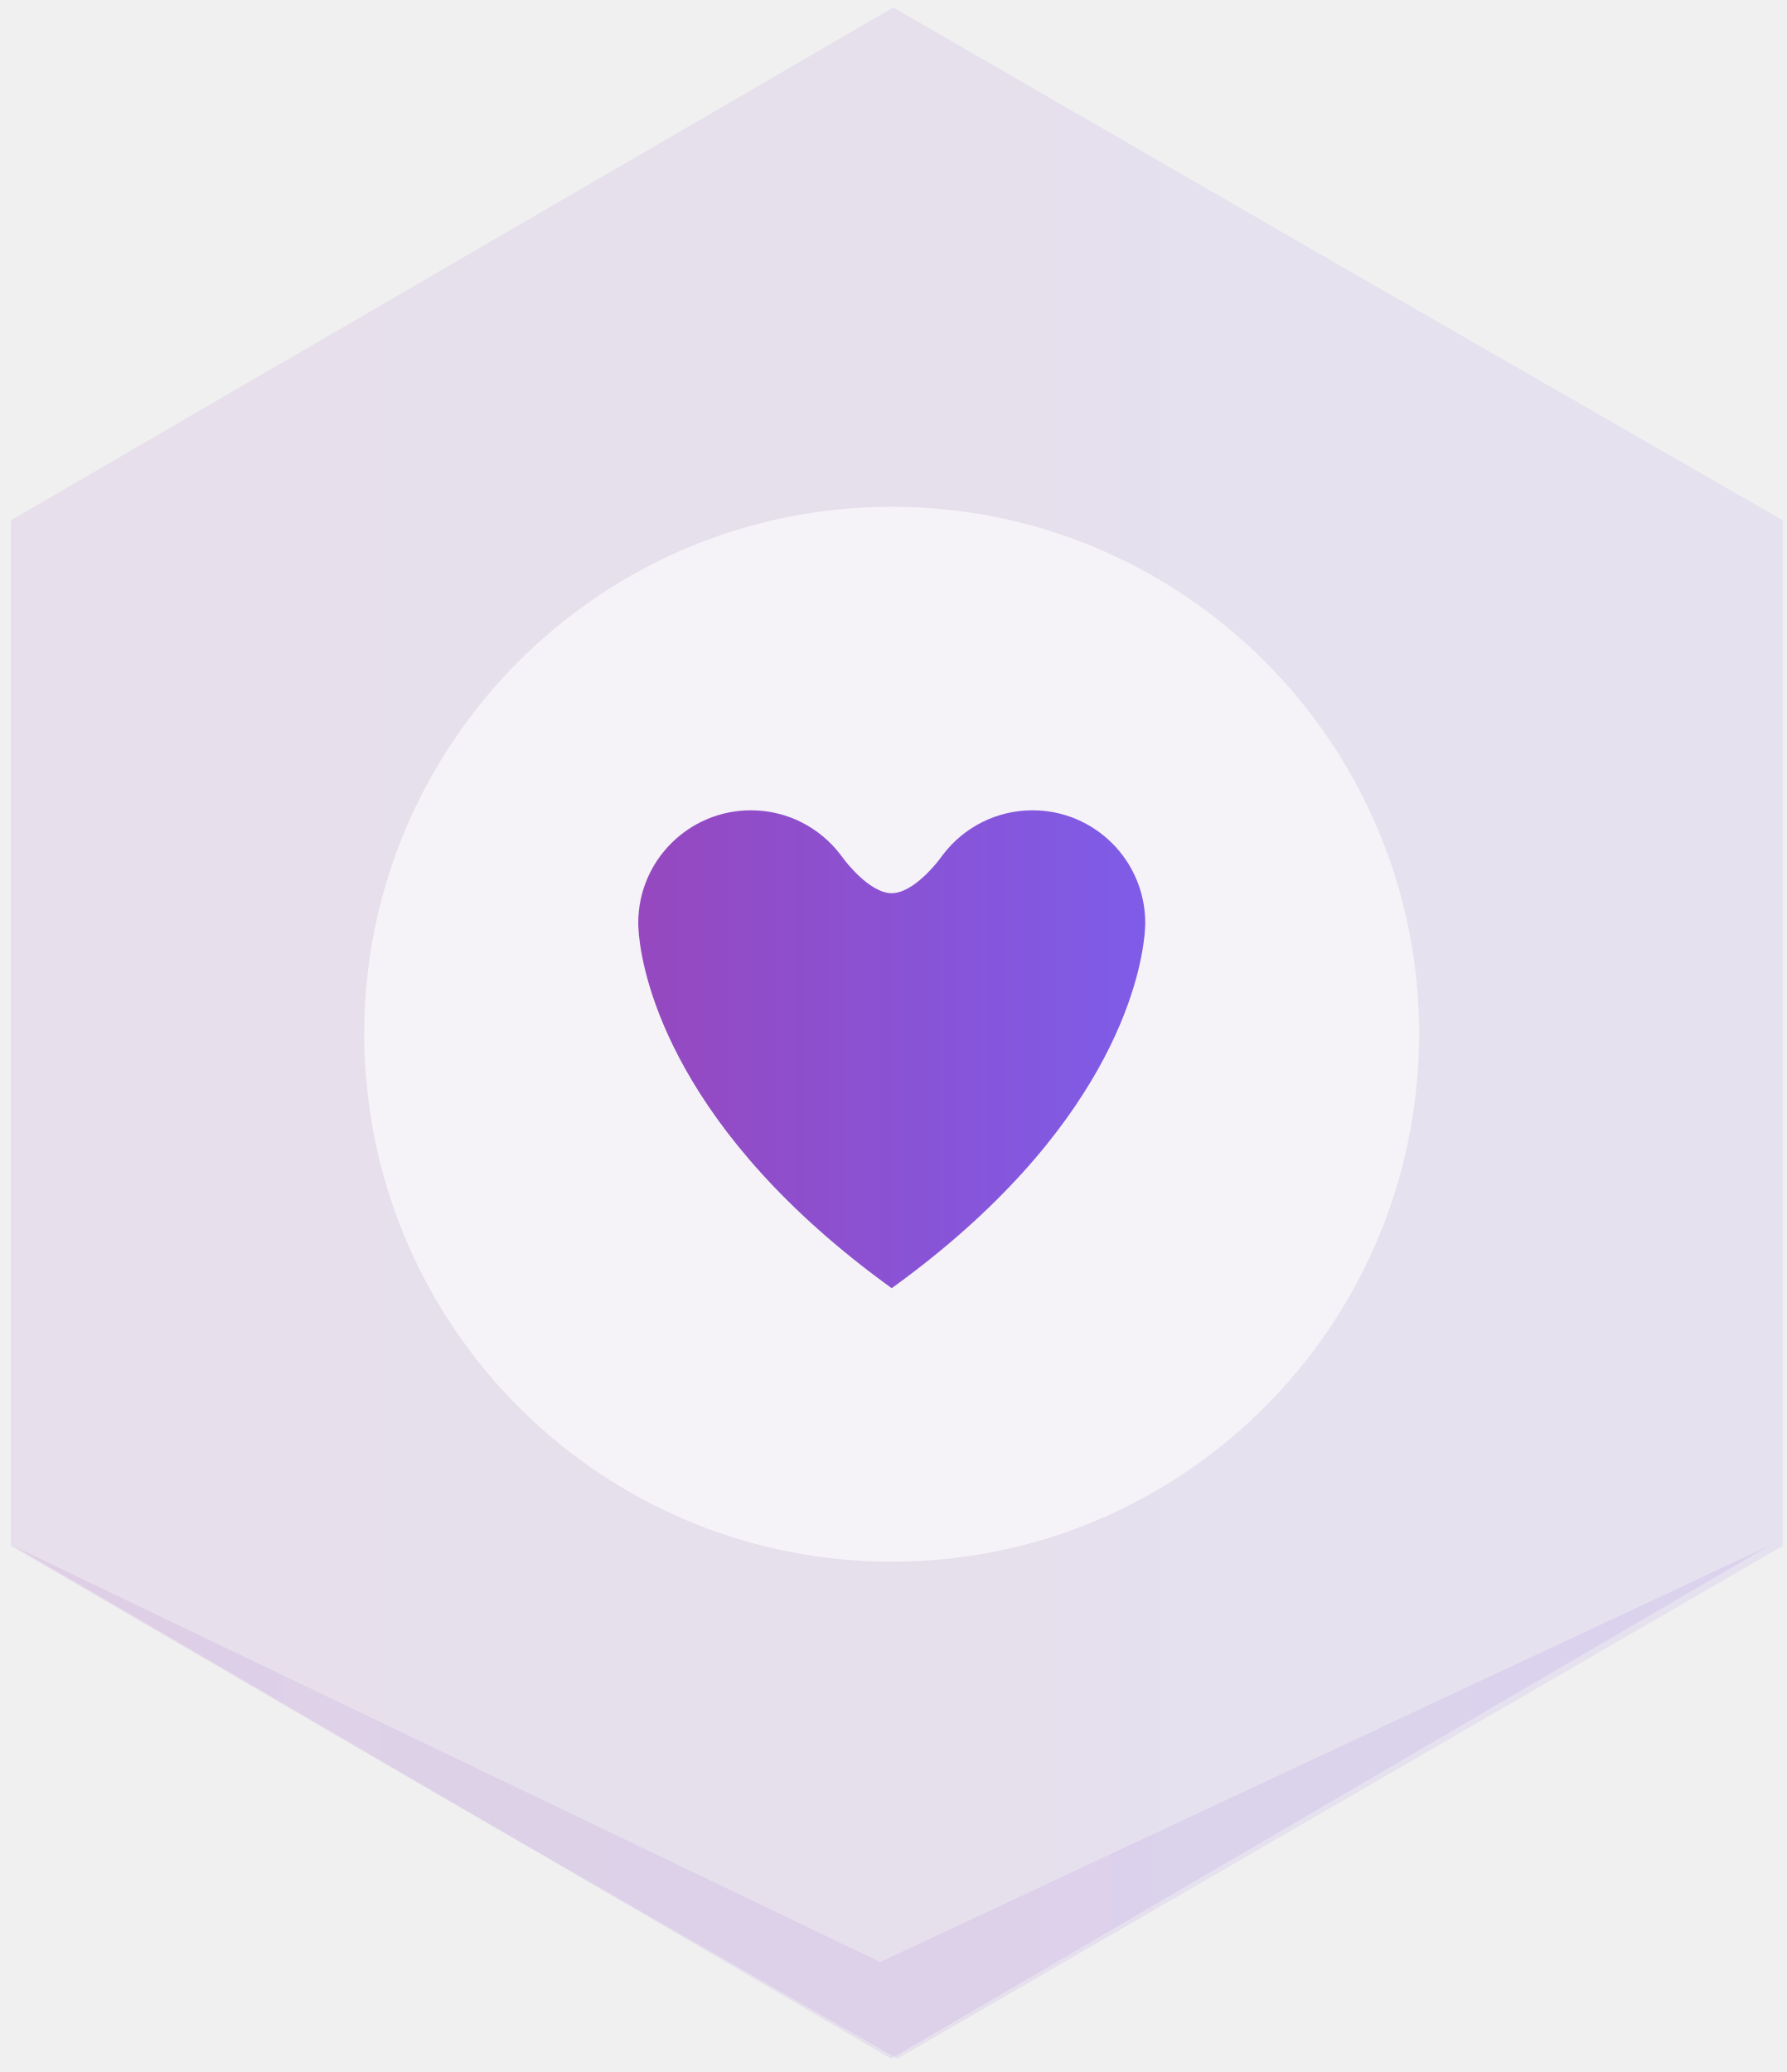
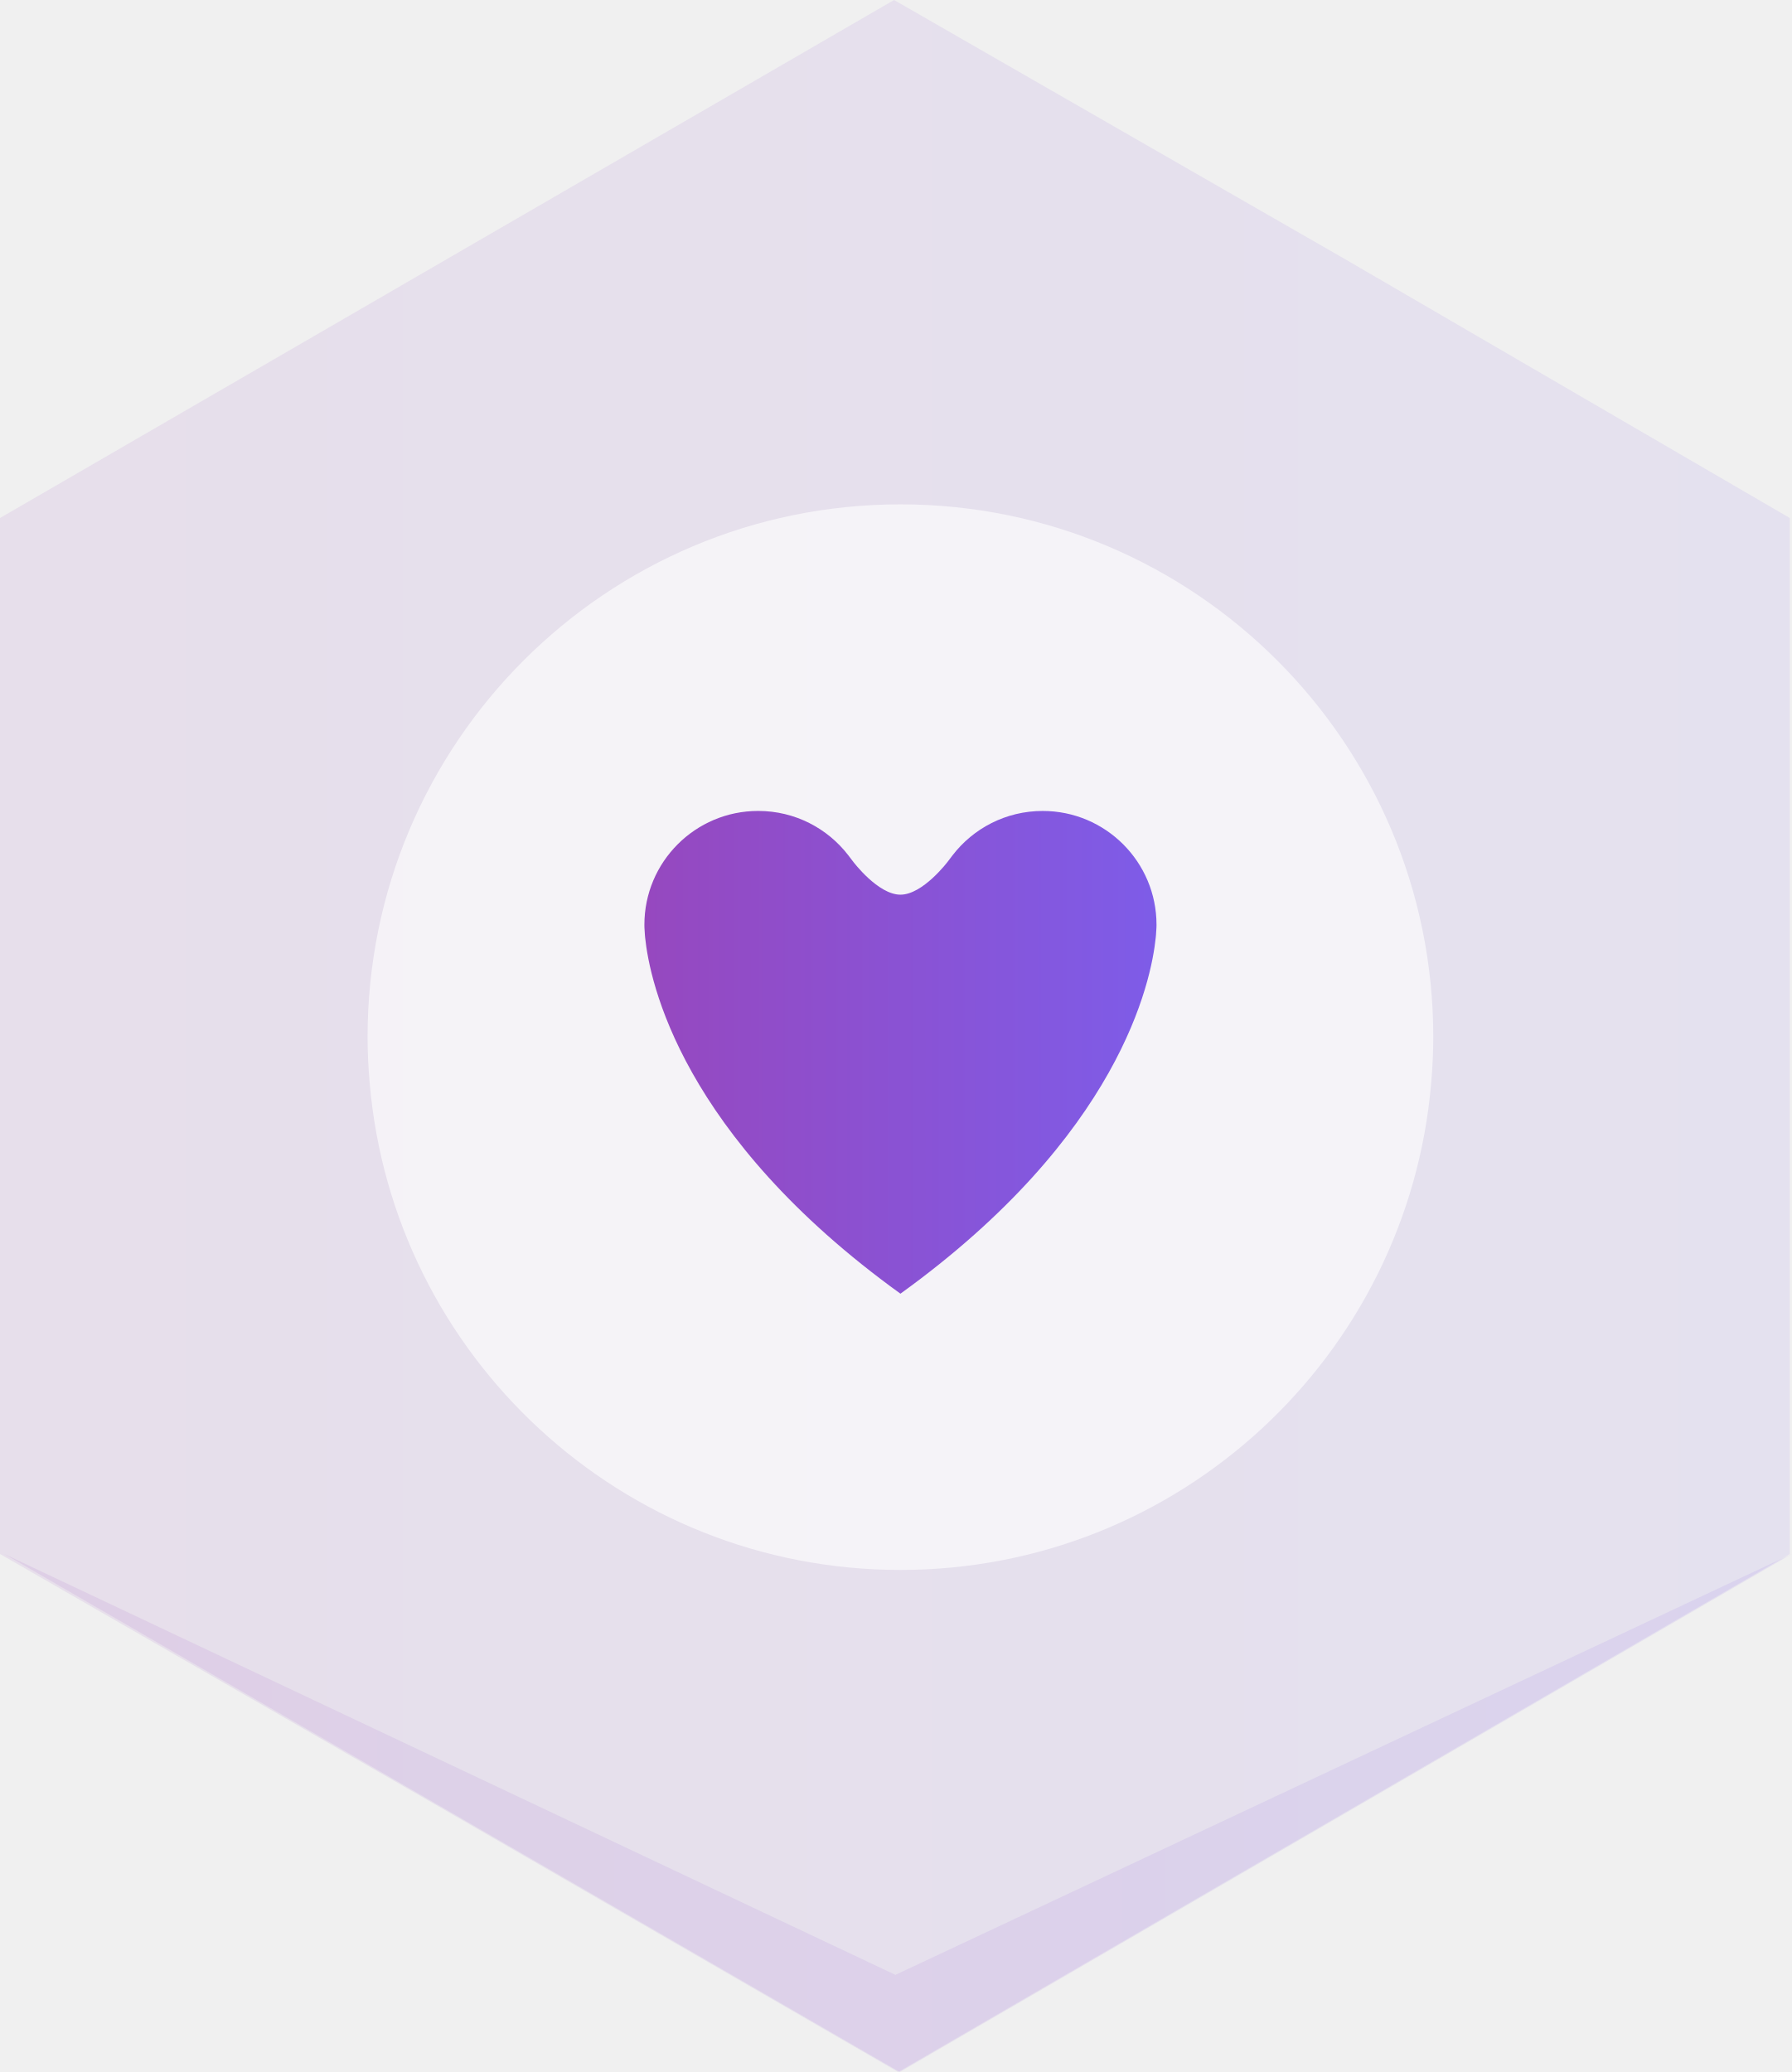
- <svg xmlns="http://www.w3.org/2000/svg" width="119" height="138" viewBox="0 0 119 138">
-   <defs>
-     <linearGradient id="a" x1="0%" y1="50%" y2="50%">
-       <stop stop-color="#9648BF" offset="0%" />
-       <stop stop-color="#7E5CE8" offset="100%" />
+ <svg xmlns="http://www.w3.org/2000/svg" version="1.1" id="Layer_1" x="0px" y="0px" viewBox="0 0 118.098 136.612" enable-background="new 0 0 118.098 136.612" xml:space="preserve">
+   <g>
+     <linearGradient id="XMLID_15_" gradientUnits="userSpaceOnUse" x1="0" y1="68.306" x2="118" y2="68.306">
+       <stop offset="0" style="stop-color:#9648BF" />
+       <stop offset="1" style="stop-color:#7E5CE8" />
    </linearGradient>
-     <linearGradient id="b" x1="0%" y1="49.999%" y2="49.999%">
-       <stop stop-color="#9648BF" offset="0%" />
-       <stop stop-color="#7E5CE8" offset="100%" />
+     <polygon id="XMLID_1_" opacity="0.1" fill="url(#XMLID_15_)" points="88.658,17.076 58.945,0 0,34.154 0,102.459 29.145,119.235   59.215,136.612 118,102.459 118,34.154  " />
+     <linearGradient id="XMLID_16_" gradientUnits="userSpaceOnUse" x1="0.287" y1="119.536" x2="118.121" y2="119.536">
+       <stop offset="0" style="stop-color:#9648BF" />
+       <stop offset="1" style="stop-color:#7E5CE8" />
    </linearGradient>
-     <linearGradient id="c" x1="-.05%" x2=".15%" y1=".18%" y2=".18%">
-       <stop stop-color="#9648BF" offset="0%" />
-       <stop stop-color="#7E5CE8" offset="100%" />
-     </linearGradient>
-     <linearGradient id="d" x1="-.006%" x2="99.993%" y1="50.001%" y2="50.001%">
-       <stop stop-color="#9648BF" offset="0%" />
-       <stop stop-color="#7E5CE8" offset="100%" />
-     </linearGradient>
-   </defs>
-   <g fill="none">
-     <polygon fill="url(#a)" fill-opacity=".1" points="89.033 17.576 59.495 .5 .727 34.654 .727 102.959 29.52 119.735 59.766 137.112 118.727 102.959 118.727 34.654" />
-     <polygon fill="url(#b)" fill-opacity=".1" points=".882 102.959 58.619 130.674 117.801 102.959 59.342 137.112" />
-     <path fill="#FFFFFF" d="M59.386,33.753 C39.986,33.753 24.256,49.482 24.256,68.882 C24.256,69.904 24.31,70.914 24.396,71.913 C25.933,89.895 41.007,104.011 59.386,104.011 C77.765,104.011 92.839,89.896 94.377,71.913 C94.462,70.914 94.516,69.904 94.516,68.882 C94.516,49.482 78.787,33.753 59.386,33.753 Z" opacity=".6" />
-     <g transform="translate(42 53)">
-       <polygon fill="url(#c)" points="20.812 3.903 20.812 3.904 20.813 3.901" />
-       <path fill="url(#d)" d="M26.764,0.968 C24.341,0.968 22.184,2.117 20.814,3.904 L20.539,4.268 C20.508,4.312 18.869,6.489 17.386,6.489 C15.915,6.489 14.293,4.346 14.239,4.273 L13.957,3.902 C12.588,2.117 10.431,0.968 8.008,0.968 C3.865,0.968 0.506,4.326 0.506,8.474 C0.506,8.474 0.502,8.708 0.539,9.132 C0.545,9.191 0.547,9.247 0.554,9.306 C0.852,12.222 2.929,22.363 17.387,32.797 C31.845,22.362 33.925,12.222 34.221,9.306 C34.228,9.247 34.232,9.191 34.237,9.132 C34.274,8.708 34.271,8.474 34.271,8.474 C34.269,4.326 30.907,0.968 26.764,0.968 Z" />
+     <polygon id="XMLID_7_" fill="url(#XMLID_16_)" fill-opacity="0.1" points="0.287,102.459 59.033,130.208 118.12,102.459   59.319,136.612  " />
+     <path id="XMLID_6_" opacity="0.6" fill="#FFFFFF" d="M59.363,33.253c-19.4,0-35.13,15.729-35.13,35.129   c0,1.022,0.054,2.032,0.14,3.031c1.537,17.982,16.611,32.098,34.99,32.098s33.453-14.115,34.991-32.098   c0.085-0.999,0.139-2.009,0.139-3.031C94.493,48.982,78.764,33.253,59.363,33.253z" />
+     <g enable-background="new    ">
+       <linearGradient id="XMLID_17_" gradientUnits="userSpaceOnUse" x1="62.789" y1="56.403" x2="62.791" y2="56.403">
+         <stop offset="0" style="stop-color:#9648BF" />
+         <stop offset="1" style="stop-color:#7E5CE8" />
+       </linearGradient>
+       <polygon id="XMLID_5_" fill="url(#XMLID_17_)" points="62.789,56.403 62.789,56.404 62.791,56.401   " />
+       <linearGradient id="XMLID_18_" gradientUnits="userSpaceOnUse" x1="42.481" y1="69.382" x2="76.246" y2="69.382">
+         <stop offset="0" style="stop-color:#9648BF" />
+         <stop offset="1" style="stop-color:#7E5CE8" />
+       </linearGradient>
+       <path id="XMLID_2_" fill="url(#XMLID_18_)" d="M68.741,53.468c-2.423,0-4.58,1.149-5.95,2.935l-0.275,0.364    c-0.031,0.044-1.67,2.221-3.153,2.221c-1.471,0-3.093-2.143-3.147-2.216l-0.282-0.371c-1.369-1.785-3.526-2.934-5.949-2.934    c-4.143,0-7.502,3.358-7.502,7.506c0,0-0.004,0.234,0.033,0.658c0.006,0.059,0.008,0.115,0.015,0.174    c0.298,2.916,2.375,13.057,16.833,23.491C73.82,74.862,75.9,64.722,76.196,61.806c0.007-0.059,0.011-0.115,0.016-0.174    c0.037-0.424,0.034-0.658,0.034-0.658C76.246,56.826,72.884,53.468,68.741,53.468z" />
    </g>
  </g>
</svg>
